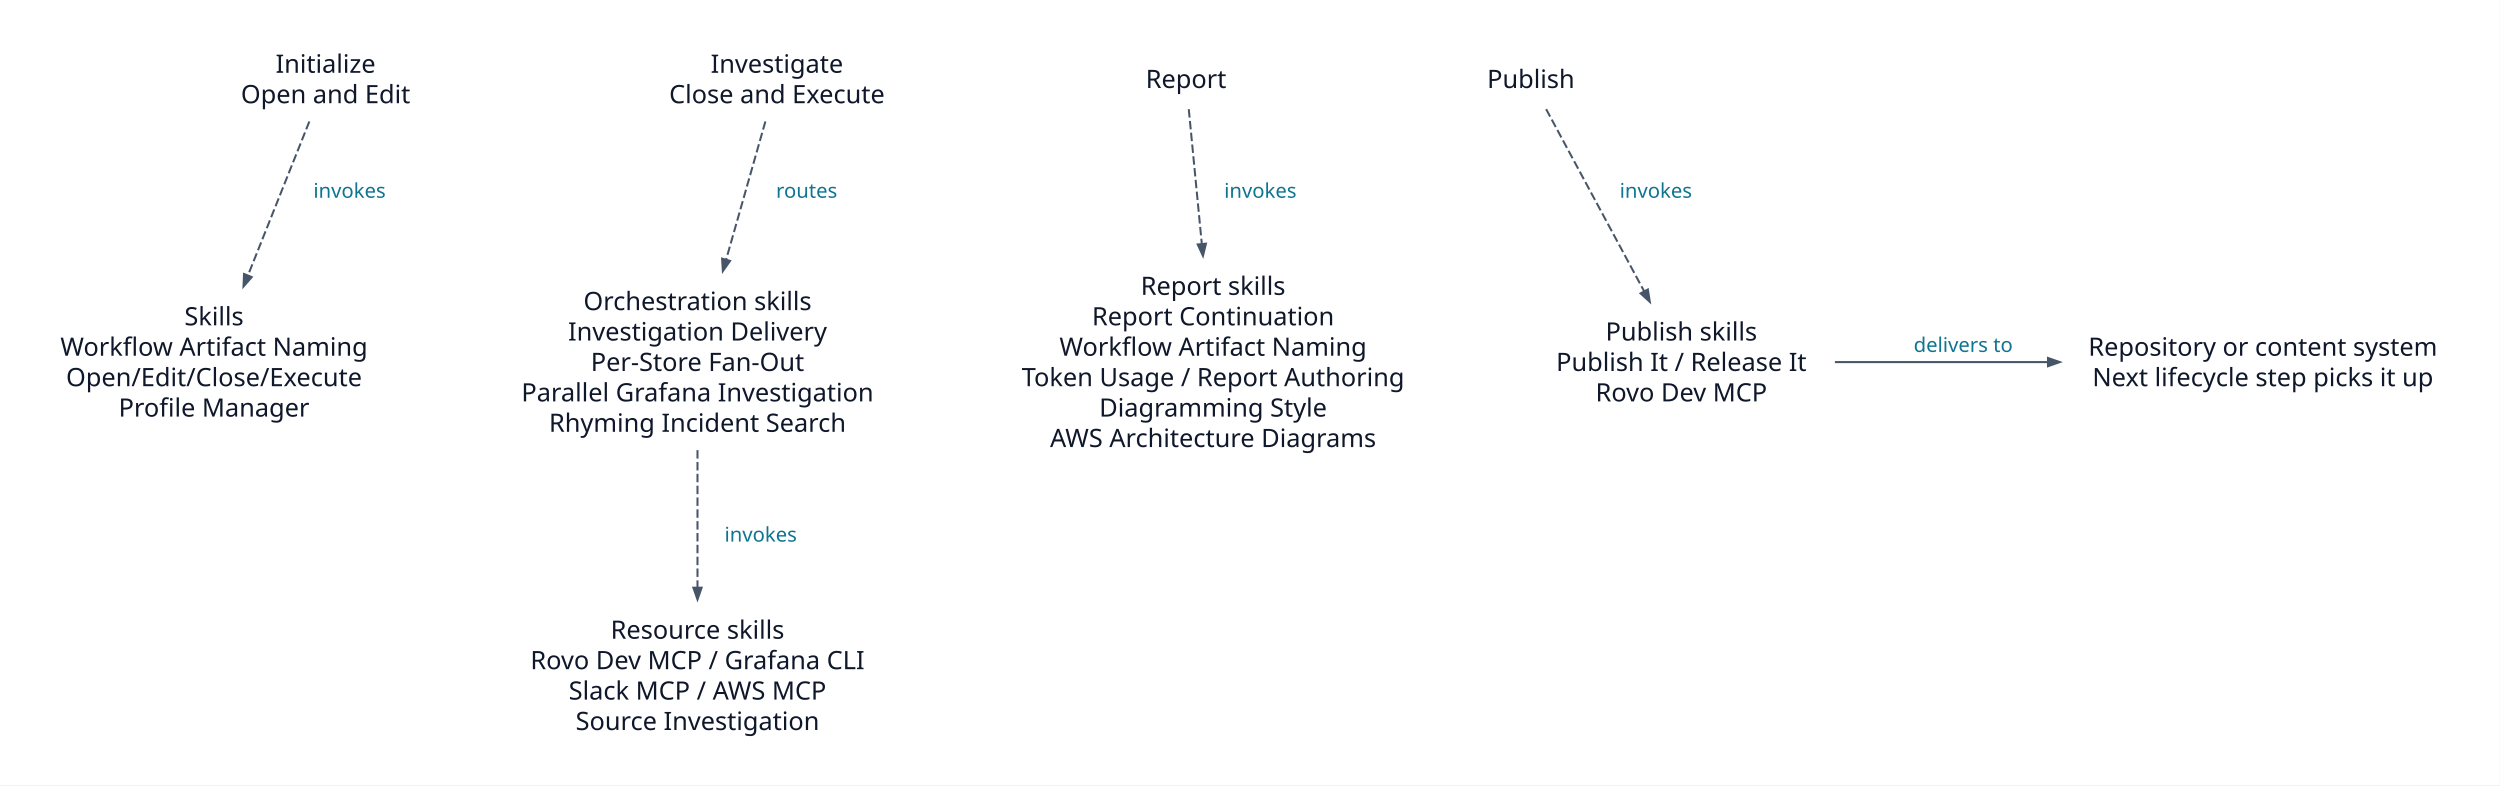
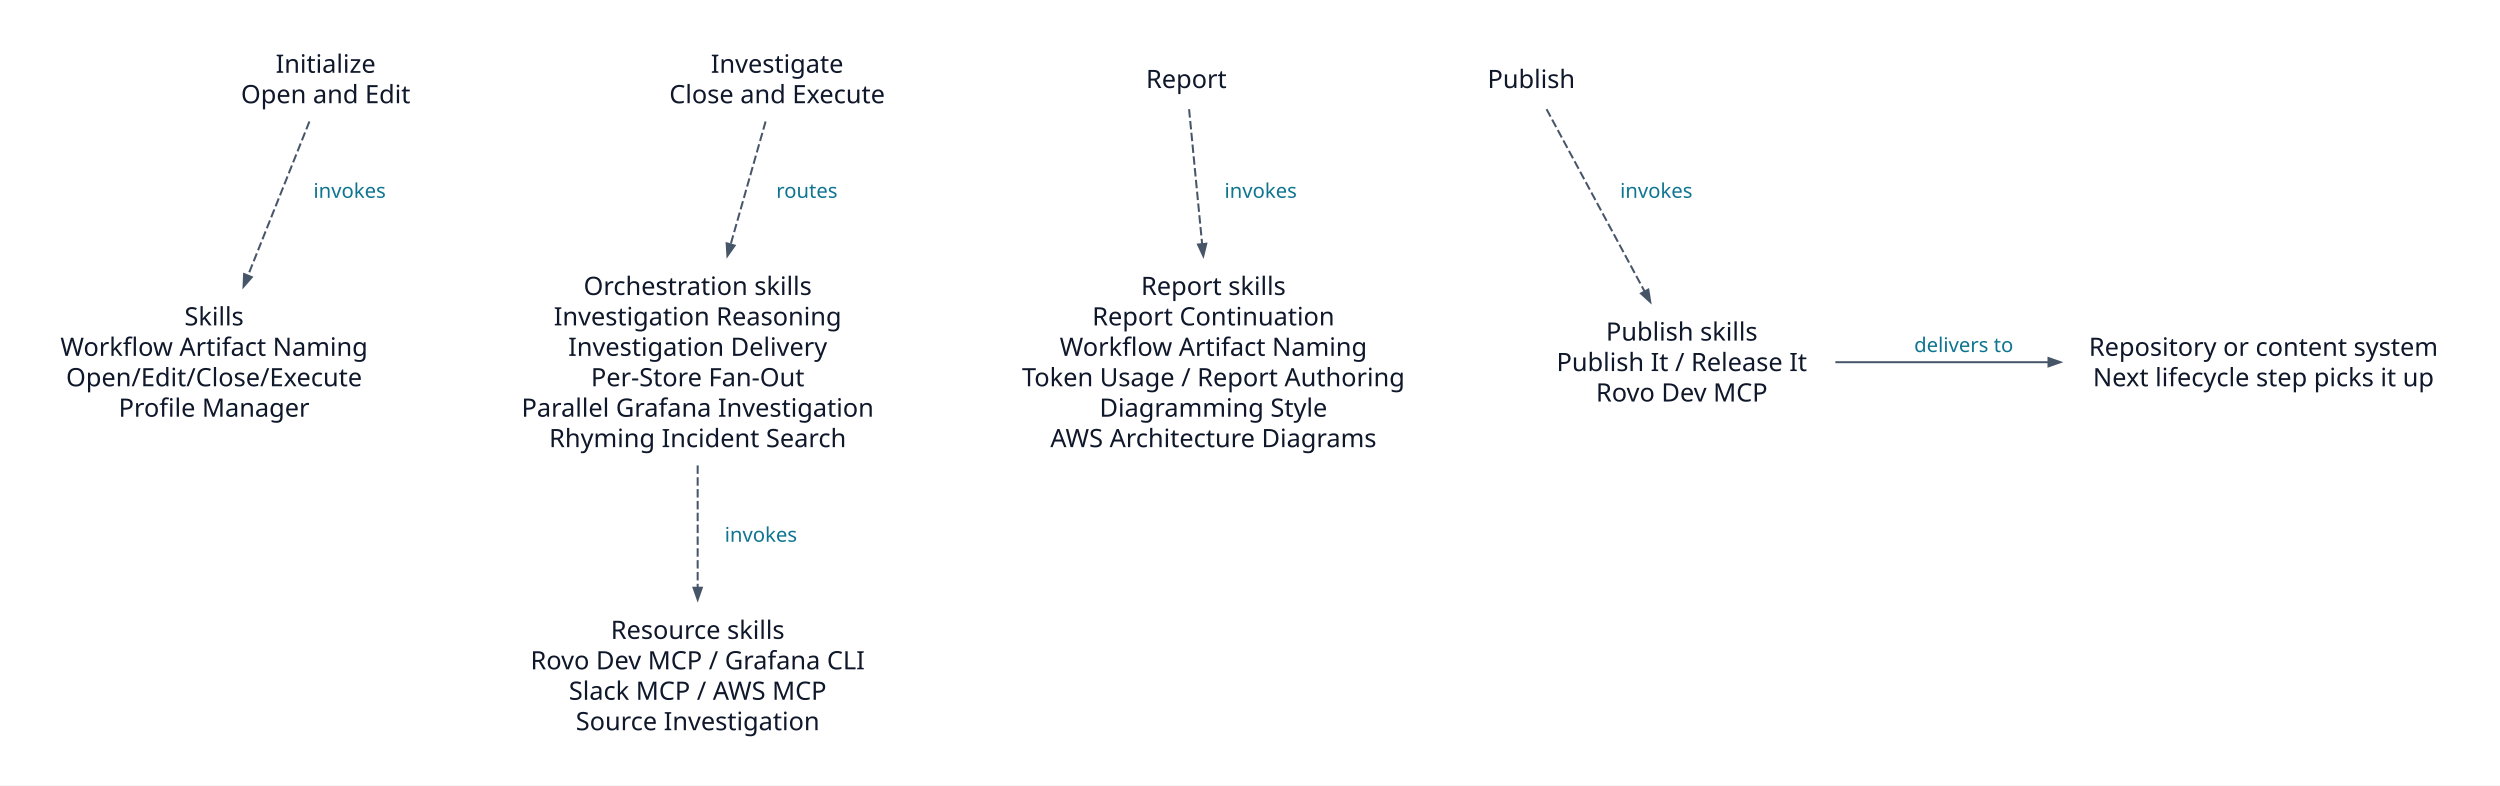
- <svg xmlns="http://www.w3.org/2000/svg" width="3081pt" height="968pt" viewBox="0.00 0.00 3081.00 968.00">
-   <g id="graph0" class="graph" transform="scale(2.08333 2.08333) rotate(0) translate(21.6 442.8)">
+ <svg xmlns="http://www.w3.org/2000/svg" width="2957pt" height="929pt" viewBox="0.00 0.00 2957.00 929.00">
+   <g id="graph0" class="graph" transform="scale(2 2) rotate(0) translate(21.6 442.8)">
    <polygon fill="#ffffff" stroke="none" points="-21.6,21.6 -21.6,-442.8 1457.1,-442.8 1457.1,21.6 -21.6,21.6" />
    <g id="node1" class="node">
      <text xml:space="preserve" text-anchor="middle" x="171" y="-399.75" font-family="Trebuchet MS" font-size="15.00" fill="#0f172a">Initialize</text>
      <text xml:space="preserve" text-anchor="middle" x="171" y="-381.75" font-family="Trebuchet MS" font-size="15.00" fill="#0f172a">Open and Edit</text>
    </g>
    <g id="node2" class="node">
      <text xml:space="preserve" text-anchor="middle" x="438" y="-399.75" font-family="Trebuchet MS" font-size="15.00" fill="#0f172a">Investigate</text>
      <text xml:space="preserve" text-anchor="middle" x="438" y="-381.75" font-family="Trebuchet MS" font-size="15.00" fill="#0f172a">Close and Execute</text>
    </g>
    <g id="node5" class="node">
      <text xml:space="preserve" text-anchor="middle" x="105" y="-250.35" font-family="Trebuchet MS" font-size="15.00" fill="#0f172a">Skills</text>
      <text xml:space="preserve" text-anchor="middle" x="105" y="-232.35" font-family="Trebuchet MS" font-size="15.00" fill="#0f172a">Workflow Artifact Naming</text>
      <text xml:space="preserve" text-anchor="middle" x="105" y="-214.35" font-family="Trebuchet MS" font-size="15.00" fill="#0f172a">Open/Edit/Close/Execute</text>
      <text xml:space="preserve" text-anchor="middle" x="105" y="-196.35" font-family="Trebuchet MS" font-size="15.00" fill="#0f172a">Profile Manager</text>
    </g>
    <g id="edge4" class="edge">
      <path fill="none" stroke="#475569" stroke-width="1.2" stroke-dasharray="5,2" d="M161.4,-370.95C151.89,-347.1 137.02,-309.84 124.94,-279.56" />
      <polygon fill="#475569" stroke="#475569" stroke-width="1.2" points="127.31,-278.9 122.44,-273.31 122.76,-280.72 127.31,-278.9" />
      <text xml:space="preserve" text-anchor="start" x="163.77" y="-325.8" font-family="Trebuchet MS" font-size="12.00" fill="#0e7490">invokes</text>
    </g>
    <g id="node3" class="node">
      <text xml:space="preserve" text-anchor="middle" x="680" y="-390.75" font-family="Trebuchet MS" font-size="15.00" fill="#0f172a">Report</text>
    </g>
    <g id="node6" class="node">
-       <text xml:space="preserve" text-anchor="middle" x="391" y="-259.35" font-family="Trebuchet MS" font-size="15.00" fill="#0f172a">Orchestration skills</text>
-       <text xml:space="preserve" text-anchor="middle" x="391" y="-241.35" font-family="Trebuchet MS" font-size="15.00" fill="#0f172a">Investigation Delivery</text>
-       <text xml:space="preserve" text-anchor="middle" x="391" y="-223.35" font-family="Trebuchet MS" font-size="15.00" fill="#0f172a">Per-Store Fan-Out</text>
-       <text xml:space="preserve" text-anchor="middle" x="391" y="-205.35" font-family="Trebuchet MS" font-size="15.00" fill="#0f172a">Parallel Grafana Investigation</text>
-       <text xml:space="preserve" text-anchor="middle" x="391" y="-187.35" font-family="Trebuchet MS" font-size="15.00" fill="#0f172a">Rhyming Incident Search</text>
+       <text xml:space="preserve" text-anchor="middle" x="391" y="-268.35" font-family="Trebuchet MS" font-size="15.00" fill="#0f172a">Orchestration skills</text>
+       <text xml:space="preserve" text-anchor="middle" x="391" y="-250.35" font-family="Trebuchet MS" font-size="15.00" fill="#0f172a">Investigation Reasoning</text>
+       <text xml:space="preserve" text-anchor="middle" x="391" y="-232.35" font-family="Trebuchet MS" font-size="15.00" fill="#0f172a">Investigation Delivery</text>
+       <text xml:space="preserve" text-anchor="middle" x="391" y="-214.35" font-family="Trebuchet MS" font-size="15.00" fill="#0f172a">Per-Store Fan-Out</text>
+       <text xml:space="preserve" text-anchor="middle" x="391" y="-196.35" font-family="Trebuchet MS" font-size="15.00" fill="#0f172a">Parallel Grafana Investigation</text>
+       <text xml:space="preserve" text-anchor="middle" x="391" y="-178.35" font-family="Trebuchet MS" font-size="15.00" fill="#0f172a">Rhyming Incident Search</text>
    </g>
    <g id="edge5" class="edge">
-       <path fill="none" stroke="#475569" stroke-width="1.2" stroke-dasharray="5,2" d="M431.17,-370.95C425.07,-349.5 415.9,-317.21 407.85,-288.91" />
-       <polygon fill="#475569" stroke="#475569" stroke-width="1.2" points="410.27,-288.47 406,-282.4 405.56,-289.81 410.27,-288.47" />
+       <path fill="none" stroke="#475569" stroke-width="1.2" stroke-dasharray="5,2" d="M431.17,-370.95C425.72,-351.79 417.82,-323.97 410.46,-298.08" />
+       <polygon fill="#475569" stroke="#475569" stroke-width="1.2" points="412.86,-297.56 408.59,-291.5 408.15,-298.9 412.86,-297.56" />
      <text xml:space="preserve" text-anchor="start" x="437.46" y="-325.8" font-family="Trebuchet MS" font-size="12.00" fill="#0e7490">routes</text>
    </g>
    <g id="node4" class="node">
      <text xml:space="preserve" text-anchor="middle" x="884" y="-390.75" font-family="Trebuchet MS" font-size="15.00" fill="#0f172a">Publish</text>
    </g>
    <g id="node8" class="node">
      <text xml:space="preserve" text-anchor="middle" x="696" y="-268.35" font-family="Trebuchet MS" font-size="15.00" fill="#0f172a">Report skills</text>
      <text xml:space="preserve" text-anchor="middle" x="696" y="-250.35" font-family="Trebuchet MS" font-size="15.00" fill="#0f172a">Report Continuation</text>
      <text xml:space="preserve" text-anchor="middle" x="696" y="-232.35" font-family="Trebuchet MS" font-size="15.00" fill="#0f172a">Workflow Artifact Naming</text>
      <text xml:space="preserve" text-anchor="middle" x="696" y="-214.35" font-family="Trebuchet MS" font-size="15.00" fill="#0f172a">Token Usage / Report Authoring</text>
      <text xml:space="preserve" text-anchor="middle" x="696" y="-196.35" font-family="Trebuchet MS" font-size="15.00" fill="#0f172a">Diagramming Style</text>
      <text xml:space="preserve" text-anchor="middle" x="696" y="-178.35" font-family="Trebuchet MS" font-size="15.00" fill="#0f172a">AWS Architecture Diagrams</text>
    </g>
    <g id="edge7" class="edge">
      <path fill="none" stroke="#475569" stroke-width="1.2" stroke-dasharray="5,2" d="M681.62,-378.23C683.44,-359.39 686.52,-327.61 689.36,-298.25" />
      <polygon fill="#475569" stroke="#475569" stroke-width="1.2" points="691.78,-298.66 690.02,-291.45 686.9,-298.19 691.78,-298.66" />
      <text xml:space="preserve" text-anchor="start" x="702.57" y="-325.8" font-family="Trebuchet MS" font-size="12.00" fill="#0e7490">invokes</text>
    </g>
    <g id="node9" class="node">
      <text xml:space="preserve" text-anchor="middle" x="973" y="-241.35" font-family="Trebuchet MS" font-size="15.00" fill="#0f172a">Publish skills</text>
      <text xml:space="preserve" text-anchor="middle" x="973" y="-223.35" font-family="Trebuchet MS" font-size="15.00" fill="#0f172a">Publish It / Release It</text>
      <text xml:space="preserve" text-anchor="middle" x="973" y="-205.35" font-family="Trebuchet MS" font-size="15.00" fill="#0f172a">Rovo Dev MCP</text>
    </g>
    <g id="edge8" class="edge">
      <path fill="none" stroke="#475569" stroke-width="1.2" stroke-dasharray="5,2" d="M893.02,-378.23C906.54,-353.11 932.45,-304.96 951.12,-270.26" />
      <polygon fill="#475569" stroke="#475569" stroke-width="1.2" points="953.2,-271.56 954.36,-264.23 948.89,-269.24 953.2,-271.56" />
      <text xml:space="preserve" text-anchor="start" x="936.53" y="-325.8" font-family="Trebuchet MS" font-size="12.00" fill="#0e7490">invokes</text>
    </g>
    <g id="node7" class="node">
      <text xml:space="preserve" text-anchor="middle" x="391" y="-64.95" font-family="Trebuchet MS" font-size="15.00" fill="#0f172a">Resource skills</text>
      <text xml:space="preserve" text-anchor="middle" x="391" y="-46.95" font-family="Trebuchet MS" font-size="15.00" fill="#0f172a">Rovo Dev MCP / Grafana CLI</text>
      <text xml:space="preserve" text-anchor="middle" x="391" y="-28.95" font-family="Trebuchet MS" font-size="15.00" fill="#0f172a">Slack MCP / AWS MCP</text>
      <text xml:space="preserve" text-anchor="middle" x="391" y="-10.95" font-family="Trebuchet MS" font-size="15.00" fill="#0f172a">Source Investigation</text>
    </g>
    <g id="edge6" class="edge">
-       <path fill="none" stroke="#475569" stroke-width="1.2" stroke-dasharray="5,2" d="M391,-176.51C391,-151.1 391,-120.48 391,-95.1" />
-       <polygon fill="#475569" stroke="#475569" stroke-width="1.2" points="393.45,-95.17 391,-88.17 388.55,-95.17 393.45,-95.17" />
+       <path fill="none" stroke="#475569" stroke-width="1.2" stroke-dasharray="5,2" d="M391,-167.55C391,-144.12 391,-117.56 391,-95.09" />
+       <polygon fill="#475569" stroke="#475569" stroke-width="1.2" points="393.45,-95.2 391,-88.2 388.55,-95.2 393.45,-95.2" />
      <text xml:space="preserve" text-anchor="start" x="407" y="-122.4" font-family="Trebuchet MS" font-size="12.00" fill="#0e7490">invokes</text>
    </g>
    <g id="node10" class="node">
      <text xml:space="preserve" text-anchor="middle" x="1317" y="-232.35" font-family="Trebuchet MS" font-size="15.00" fill="#0f172a">Repository or content system</text>
      <text xml:space="preserve" text-anchor="middle" x="1317" y="-214.35" font-family="Trebuchet MS" font-size="15.00" fill="#0f172a">Next lifecycle step picks it up</text>
    </g>
    <g id="edge9" class="edge">
      <path fill="none" stroke="#475569" stroke-width="1.2" d="M1063.83,-228.6C1102.47,-228.6 1148.21,-228.6 1190.1,-228.6" />
      <polygon fill="#475569" stroke="#475569" stroke-width="1.2" points="1189.89,-231.05 1196.89,-228.6 1189.89,-226.15 1189.89,-231.05" />
      <text xml:space="preserve" text-anchor="start" x="1110.44" y="-234.6" font-family="Trebuchet MS" font-size="12.00" fill="#0e7490">delivers to</text>
    </g>
  </g>
</svg>
